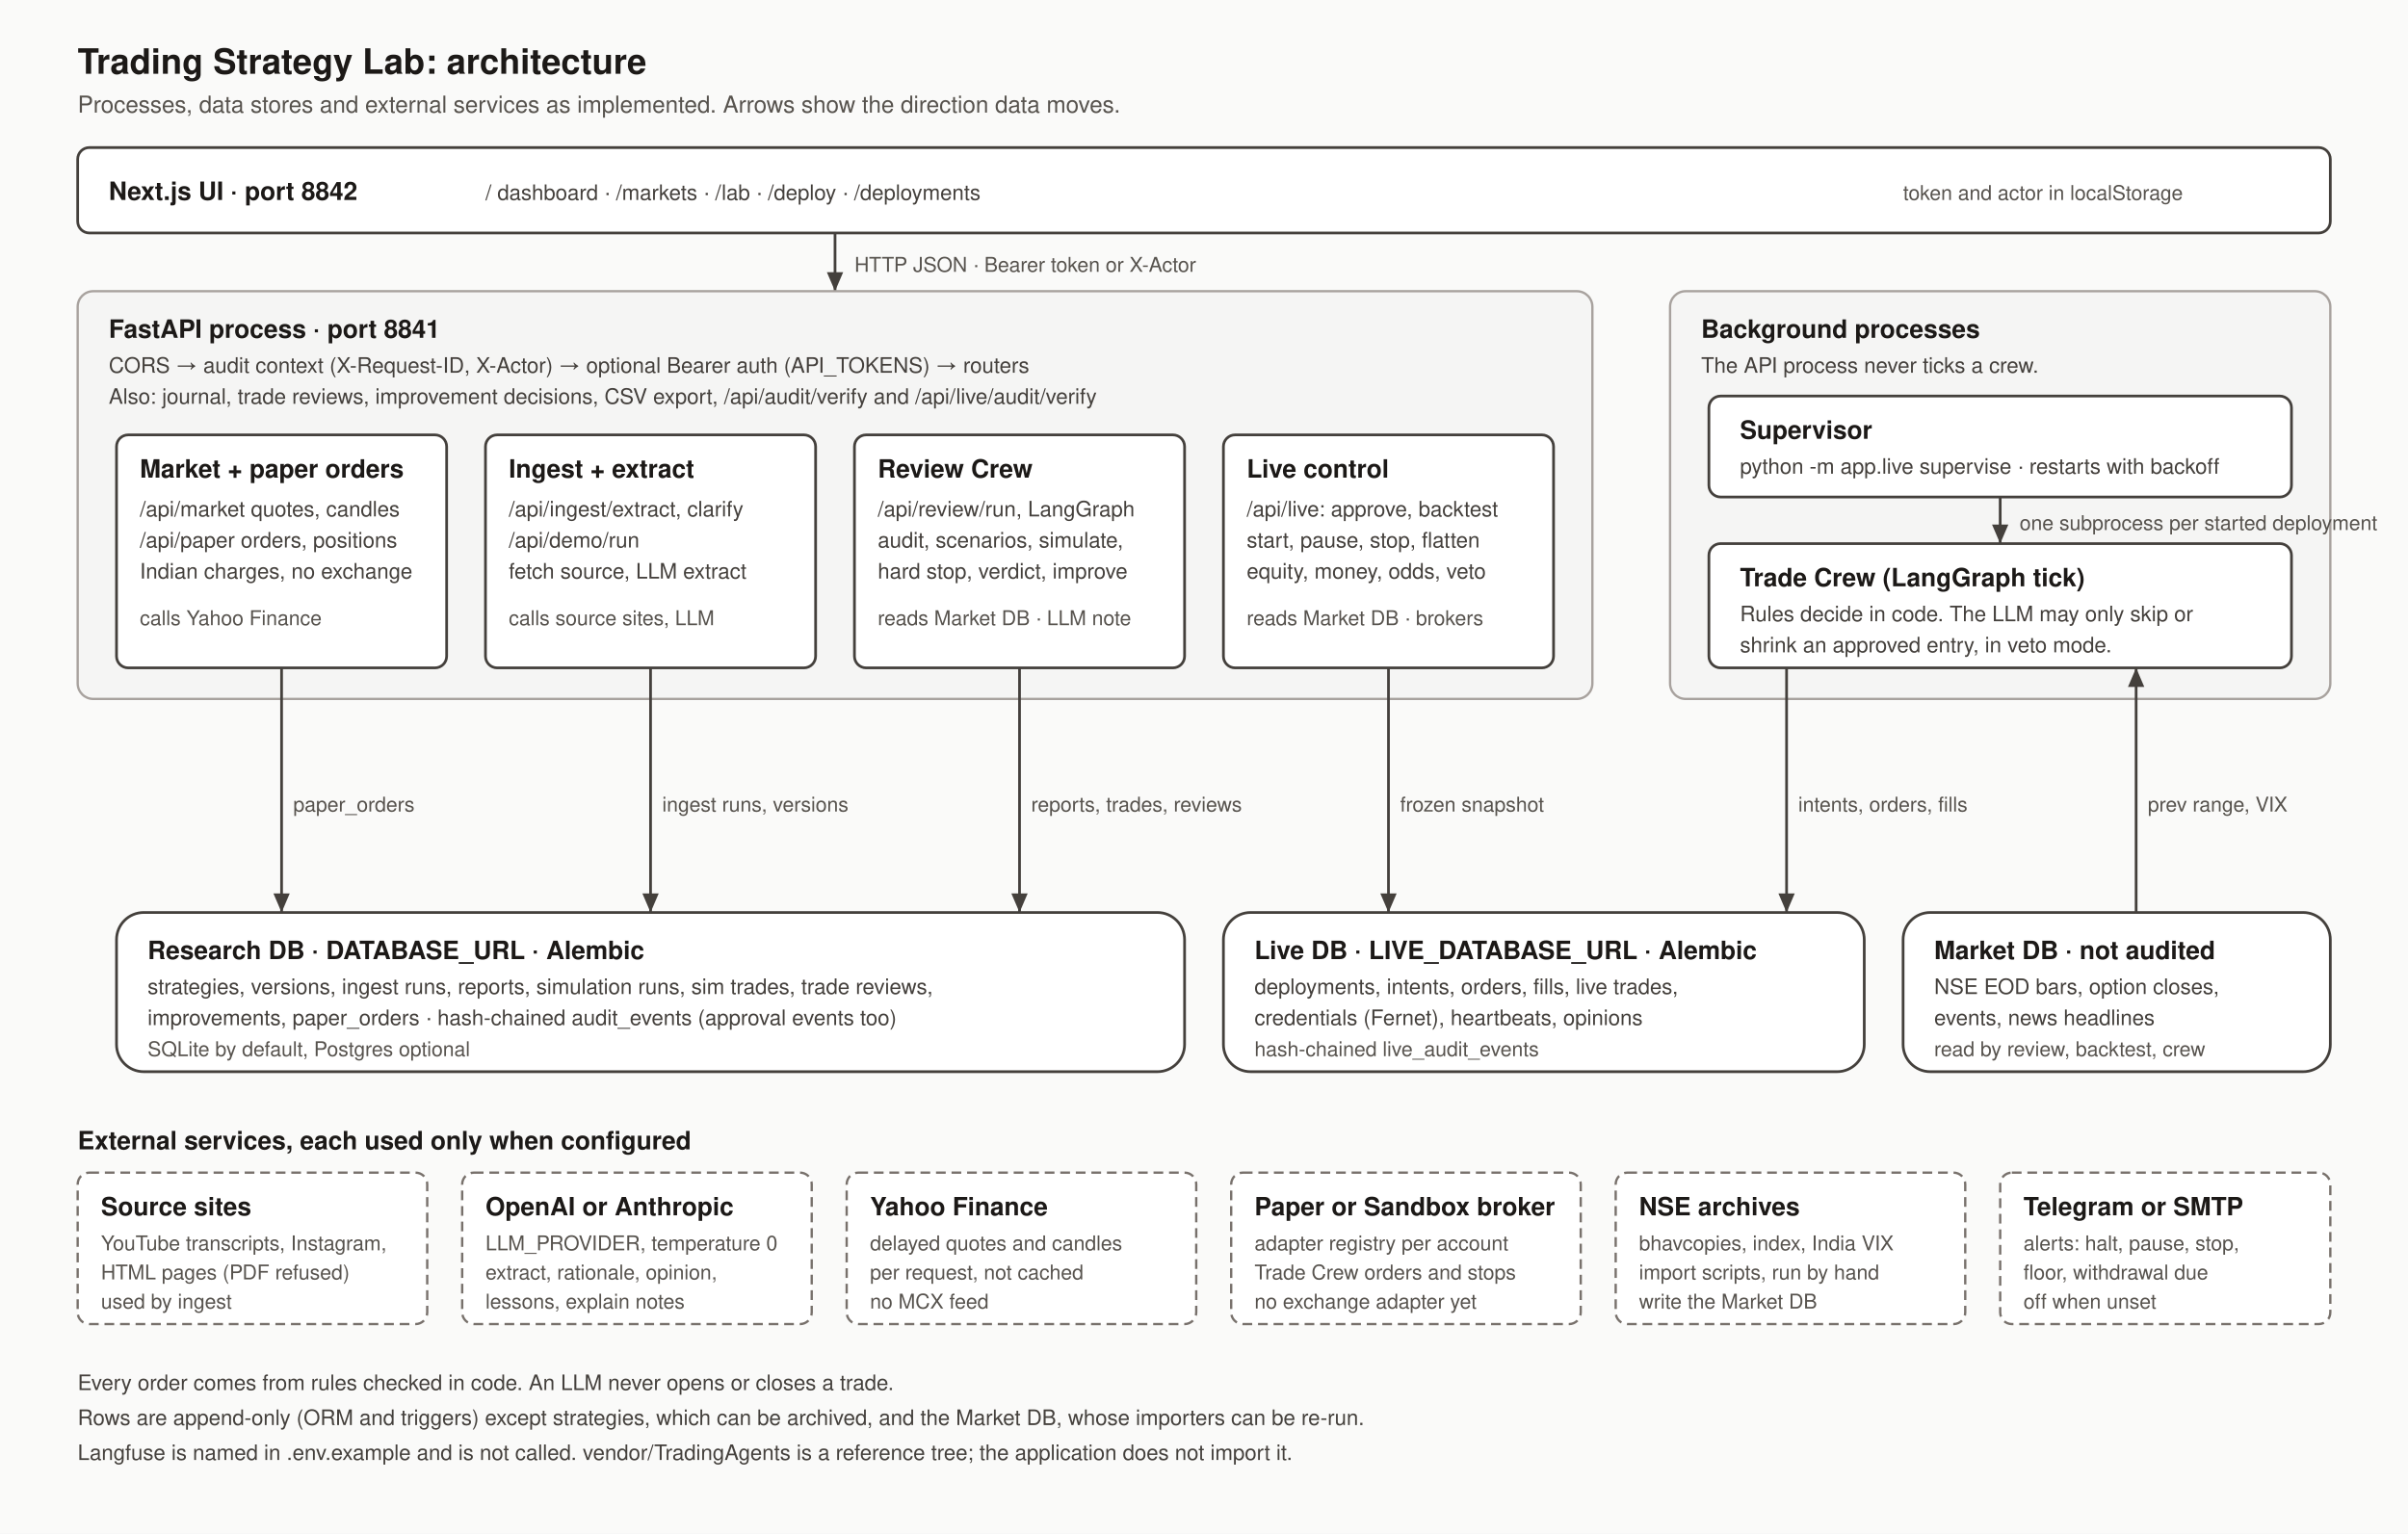
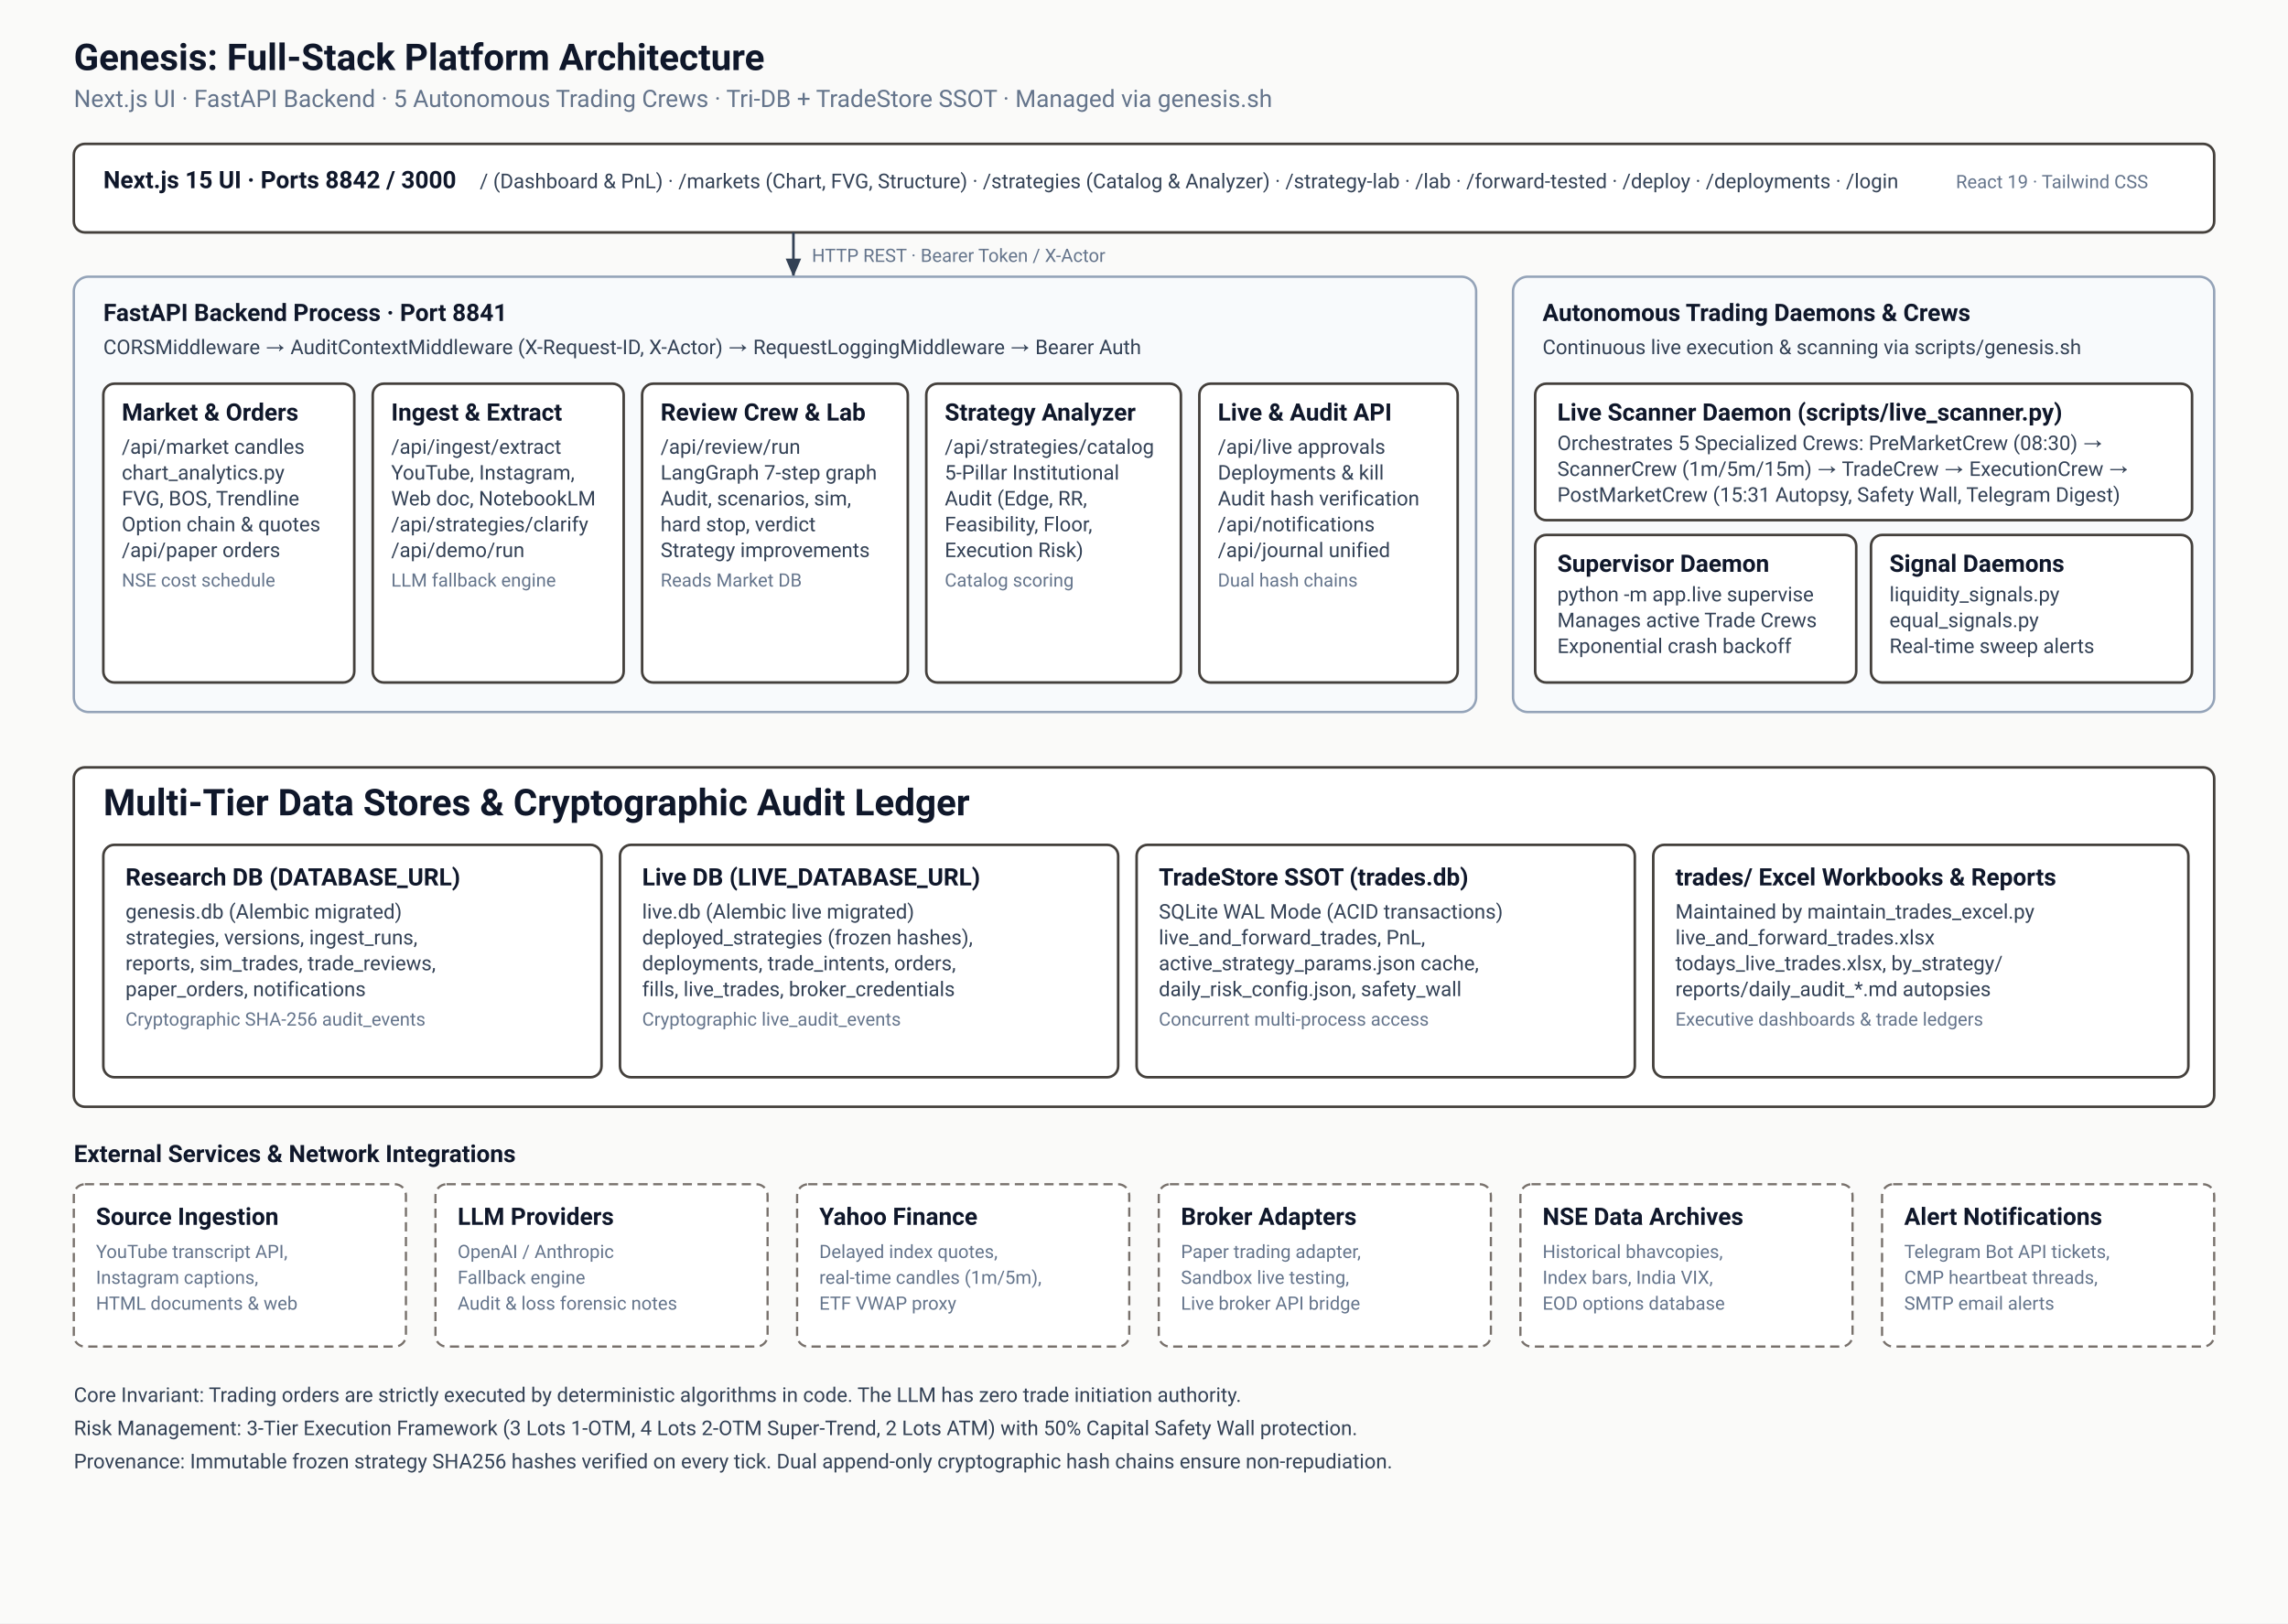
- <svg xmlns="http://www.w3.org/2000/svg" width="1240" height="790" viewBox="0 0 1240 790">
+ <svg xmlns="http://www.w3.org/2000/svg" width="1240" height="880" viewBox="0 0 1240 880">
  <style>
-     text { font-family: Helvetica, Arial, sans-serif; fill: #1c1917; }
-     .box { fill: #fff; stroke: #44403c; stroke-width: 1.4; }
-     .grp { fill: #f5f5f4; stroke: #a8a29e; stroke-width: 1.2; }
-     .ext { fill: #fff; stroke: #78716c; stroke-width: 1.2; stroke-dasharray: 5 3; }
-     .ln { stroke: #44403c; stroke-width: 1.4; fill: none; marker-end: url(#a); }
-     .h { font-size: 18px; font-weight: 700; }
-     .sub { font-size: 12px; fill: #57534e; }
-     .t { font-size: 13px; font-weight: 700; }
-     .s { font-size: 11px; fill: #44403c; }
-     .l { font-size: 10.5px; fill: #57534e; }
+     text { font-family: -apple-system, BlinkMacSystemFont, "Segoe UI", Roboto, Helvetica, Arial, sans-serif; fill: #1c1917; }
+     .box { fill: #fff; stroke: #44403c; stroke-width: 1.4; rx: 6px; }
+     .grp { fill: #f8fafc; stroke: #94a3b8; stroke-width: 1.3; rx: 8px; }
+     .ext { fill: #fff; stroke: #78716c; stroke-width: 1.2; stroke-dasharray: 5 3; rx: 6px; }
+     .ln { stroke: #334155; stroke-width: 1.4; fill: none; marker-end: url(#arr); }
+     .h { font-size: 20px; font-weight: 700; fill: #0f172a; }
+     .sub { font-size: 13px; fill: #64748b; }
+     .t { font-size: 13px; font-weight: 700; fill: #0f172a; }
+     .s { font-size: 11px; fill: #334155; }
+     .l { font-size: 10px; fill: #64748b; }
  </style>
  <defs>
-     <marker id="a" markerWidth="8" markerHeight="8" refX="7" refY="3" orient="auto">
-       <path d="M0,0 L7,3 L0,6 Z" fill="#44403c" />
+     <marker id="arr" markerWidth="8" markerHeight="8" refX="7" refY="3" orient="auto">
+       <path d="M0,0 L7,3 L0,6 Z" fill="#334155" />
    </marker>
  </defs>
-   <rect width="1240" height="790" fill="#fafaf9" />
-   <text x="40" y="38" class="h">Trading Strategy Lab: architecture</text>
-   <text x="40" y="58" class="sub">Processes, data stores and external services as implemented. Arrows show the direction data moves.</text>
-   <rect class="box" x="40" y="76" width="1160" height="44" rx="6" />
-   <text x="56" y="103" class="t">Next.js UI · port 8842</text>
-   <text x="250" y="103" class="s">/ dashboard  ·  /markets  ·  /lab  ·  /deploy  ·  /deployments</text>
-   <text x="980" y="103" class="l">token and actor in localStorage</text>
-   <path class="ln" d="M430 120 V150" />
-   <text x="440" y="140" class="l">HTTP JSON · Bearer token or X-Actor</text>
-   <rect class="grp" x="40" y="150" width="780" height="210" rx="8" />
-   <text x="56" y="174" class="t">FastAPI process · port 8841</text>
-   <text x="56" y="192" class="s">CORS → audit context (X-Request-ID, X-Actor) → optional Bearer auth (API_TOKENS) → routers</text>
-   <text x="56" y="208" class="s">Also: journal, trade reviews, improvement decisions, CSV export, /api/audit/verify and /api/live/audit/verify</text>
-   <rect class="box" x="60" y="224" width="170" height="120" rx="6" />
-   <text x="72" y="246" class="t">Market + paper orders</text>
-   <text x="72" y="266" class="s">/api/market quotes, candles</text>
-   <text x="72" y="282" class="s">/api/paper orders, positions</text>
-   <text x="72" y="298" class="s">Indian charges, no exchange</text>
-   <text x="72" y="322" class="l">calls Yahoo Finance</text>
-   <rect class="box" x="250" y="224" width="170" height="120" rx="6" />
-   <text x="262" y="246" class="t">Ingest + extract</text>
-   <text x="262" y="266" class="s">/api/ingest/extract, clarify</text>
-   <text x="262" y="282" class="s">/api/demo/run</text>
-   <text x="262" y="298" class="s">fetch source, LLM extract</text>
-   <text x="262" y="322" class="l">calls source sites, LLM</text>
-   <rect class="box" x="440" y="224" width="170" height="120" rx="6" />
-   <text x="452" y="246" class="t">Review Crew</text>
-   <text x="452" y="266" class="s">/api/review/run, LangGraph</text>
-   <text x="452" y="282" class="s">audit, scenarios, simulate,</text>
-   <text x="452" y="298" class="s">hard stop, verdict, improve</text>
-   <text x="452" y="322" class="l">reads Market DB · LLM note</text>
-   <rect class="box" x="630" y="224" width="170" height="120" rx="6" />
-   <text x="642" y="246" class="t">Live control</text>
-   <text x="642" y="266" class="s">/api/live: approve, backtest</text>
-   <text x="642" y="282" class="s">start, pause, stop, flatten</text>
-   <text x="642" y="298" class="s">equity, money, odds, veto</text>
-   <text x="642" y="322" class="l">reads Market DB · brokers</text>
-   <rect class="grp" x="860" y="150" width="340" height="210" rx="8" />
-   <text x="876" y="174" class="t">Background processes</text>
-   <text x="876" y="192" class="s">The API process never ticks a crew.</text>
-   <rect class="box" x="880" y="204" width="300" height="52" rx="6" />
-   <text x="896" y="226" class="t">Supervisor</text>
-   <text x="896" y="244" class="s">python -m app.live supervise · restarts with backoff</text>
-   <path class="ln" d="M1030 256 V280" />
-   <text x="1040" y="273" class="l">one subprocess per started deployment</text>
-   <rect class="box" x="880" y="280" width="300" height="64" rx="6" />
-   <text x="896" y="302" class="t">Trade Crew (LangGraph tick)</text>
-   <text x="896" y="320" class="s">Rules decide in code. The LLM may only skip or</text>
-   <text x="896" y="336" class="s">shrink an approved entry, in veto mode.</text>
-   <path class="ln" d="M145 344 V470" />
-   <text x="151" y="418" class="l">paper_orders</text>
-   <path class="ln" d="M335 344 V470" />
-   <text x="341" y="418" class="l">ingest runs, versions</text>
-   <path class="ln" d="M525 344 V470" />
-   <text x="531" y="418" class="l">reports, trades, reviews</text>
-   <path class="ln" d="M715 344 V470" />
-   <text x="721" y="418" class="l">frozen snapshot</text>
-   <path class="ln" d="M920 344 V470" />
-   <text x="926" y="418" class="l">intents, orders, fills</text>
-   <path class="ln" d="M1100 470 V344" />
-   <text x="1106" y="418" class="l">prev range, VIX</text>
-   <rect class="box" x="60" y="470" width="550" height="82" rx="14" />
-   <text x="76" y="494" class="t">Research DB · DATABASE_URL · Alembic</text>
-   <text x="76" y="512" class="s">strategies, versions, ingest runs, reports, simulation runs, sim trades, trade reviews,</text>
-   <text x="76" y="528" class="s">improvements, paper_orders · hash-chained audit_events (approval events too)</text>
-   <text x="76" y="544" class="l">SQLite by default, Postgres optional</text>
-   <rect class="box" x="630" y="470" width="330" height="82" rx="14" />
-   <text x="646" y="494" class="t">Live DB · LIVE_DATABASE_URL · Alembic</text>
-   <text x="646" y="512" class="s">deployments, intents, orders, fills, live trades,</text>
-   <text x="646" y="528" class="s">credentials (Fernet), heartbeats, opinions</text>
-   <text x="646" y="544" class="l">hash-chained live_audit_events</text>
-   <rect class="box" x="980" y="470" width="220" height="82" rx="14" />
-   <text x="996" y="494" class="t">Market DB · not audited</text>
-   <text x="996" y="512" class="s">NSE EOD bars, option closes,</text>
-   <text x="996" y="528" class="s">events, news headlines</text>
-   <text x="996" y="544" class="l">read by review, backtest, crew</text>
-   <text x="40" y="592" class="t">External services, each used only when configured</text>
-   <rect class="ext" x="40" y="604" width="180" height="78" rx="6" />
-   <text x="52" y="626" class="t">Source sites</text>
-   <text x="52" y="644" class="l">YouTube transcripts, Instagram,</text>
-   <text x="52" y="659" class="l">HTML pages (PDF refused)</text>
-   <text x="52" y="674" class="l">used by ingest</text>
-   <rect class="ext" x="238" y="604" width="180" height="78" rx="6" />
-   <text x="250" y="626" class="t">OpenAI or Anthropic</text>
-   <text x="250" y="644" class="l">LLM_PROVIDER, temperature 0</text>
-   <text x="250" y="659" class="l">extract, rationale, opinion,</text>
-   <text x="250" y="674" class="l">lessons, explain notes</text>
-   <rect class="ext" x="436" y="604" width="180" height="78" rx="6" />
-   <text x="448" y="626" class="t">Yahoo Finance</text>
-   <text x="448" y="644" class="l">delayed quotes and candles</text>
-   <text x="448" y="659" class="l">per request, not cached</text>
-   <text x="448" y="674" class="l">no MCX feed</text>
-   <rect class="ext" x="634" y="604" width="180" height="78" rx="6" />
-   <text x="646" y="626" class="t">Paper or Sandbox broker</text>
-   <text x="646" y="644" class="l">adapter registry per account</text>
-   <text x="646" y="659" class="l">Trade Crew orders and stops</text>
-   <text x="646" y="674" class="l">no exchange adapter yet</text>
-   <rect class="ext" x="832" y="604" width="180" height="78" rx="6" />
-   <text x="844" y="626" class="t">NSE archives</text>
-   <text x="844" y="644" class="l">bhavcopies, index, India VIX</text>
-   <text x="844" y="659" class="l">import scripts, run by hand</text>
-   <text x="844" y="674" class="l">write the Market DB</text>
-   <rect class="ext" x="1030" y="604" width="170" height="78" rx="6" />
-   <text x="1042" y="626" class="t">Telegram or SMTP</text>
-   <text x="1042" y="644" class="l">alerts: halt, pause, stop,</text>
-   <text x="1042" y="659" class="l">floor, withdrawal due</text>
-   <text x="1042" y="674" class="l">off when unset</text>
-   <text x="40" y="716" class="s">Every order comes from rules checked in code. An LLM never opens or closes a trade.</text>
-   <text x="40" y="734" class="s">Rows are append-only (ORM and triggers) except strategies, which can be archived, and the Market DB, whose importers can be re-run.</text>
-   <text x="40" y="752" class="s">Langfuse is named in .env.example and is not called. vendor/TradingAgents is a reference tree; the application does not import it.</text>
+   <rect width="1240" height="880" fill="#fafaf9" />
+   <text x="40" y="38" class="h">Genesis: Full-Stack Platform Architecture</text>
+   <text x="40" y="58" class="sub">Next.js UI · FastAPI Backend · 5 Autonomous Trading Crews · Tri-DB + TradeStore SSOT · Managed via genesis.sh</text>
+   <rect class="box" x="40" y="78" width="1160" height="48" />
+   <text x="56" y="102" class="t">Next.js 15 UI · Ports 8842 / 3000</text>
+   <text x="260" y="102" class="s">/ (Dashboard &amp; PnL)  ·  /markets (Chart, FVG, Structure)  ·  /strategies (Catalog &amp; Analyzer)  ·  /strategy-lab  ·  /lab  ·  /forward-tested  ·  /deploy  ·  /deployments  ·  /login</text>
+   <text x="1060" y="102" class="l">React 19 · Tailwind CSS</text>
+   <path class="ln" d="M430 126 V150" />
+   <text x="440" y="142" class="l">HTTP REST · Bearer Token / X-Actor</text>
+   <rect class="grp" x="40" y="150" width="760" height="236" />
+   <text x="56" y="174" class="t">FastAPI Backend Process · Port 8841</text>
+   <text x="56" y="192" class="s">CORSMiddleware → AuditContextMiddleware (X-Request-ID, X-Actor) → RequestLoggingMiddleware → Bearer Auth</text>
+   <rect class="box" x="56" y="208" width="136" height="162" />
+   <text x="66" y="228" class="t">Market &amp; Orders</text>
+   <text x="66" y="246" class="s">/api/market candles</text>
+   <text x="66" y="260" class="s">chart_analytics.py</text>
+   <text x="66" y="274" class="s">FVG, BOS, Trendline</text>
+   <text x="66" y="288" class="s">Option chain &amp; quotes</text>
+   <text x="66" y="302" class="s">/api/paper orders</text>
+   <text x="66" y="318" class="l">NSE cost schedule</text>
+   <rect class="box" x="202" y="208" width="136" height="162" />
+   <text x="212" y="228" class="t">Ingest &amp; Extract</text>
+   <text x="212" y="246" class="s">/api/ingest/extract</text>
+   <text x="212" y="260" class="s">YouTube, Instagram,</text>
+   <text x="212" y="274" class="s">Web doc, NotebookLM</text>
+   <text x="212" y="288" class="s">/api/strategies/clarify</text>
+   <text x="212" y="302" class="s">/api/demo/run</text>
+   <text x="212" y="318" class="l">LLM fallback engine</text>
+   <rect class="box" x="348" y="208" width="144" height="162" />
+   <text x="358" y="228" class="t">Review Crew &amp; Lab</text>
+   <text x="358" y="246" class="s">/api/review/run</text>
+   <text x="358" y="260" class="s">LangGraph 7-step graph</text>
+   <text x="358" y="274" class="s">Audit, scenarios, sim,</text>
+   <text x="358" y="288" class="s">hard stop, verdict</text>
+   <text x="358" y="302" class="s">Strategy improvements</text>
+   <text x="358" y="318" class="l">Reads Market DB</text>
+   <rect class="box" x="502" y="208" width="138" height="162" />
+   <text x="512" y="228" class="t">Strategy Analyzer</text>
+   <text x="512" y="246" class="s">/api/strategies/catalog</text>
+   <text x="512" y="260" class="s">5-Pillar Institutional</text>
+   <text x="512" y="274" class="s">Audit (Edge, RR,</text>
+   <text x="512" y="288" class="s">Feasibility, Floor,</text>
+   <text x="512" y="302" class="s">Execution Risk)</text>
+   <text x="512" y="318" class="l">Catalog scoring</text>
+   <rect class="box" x="650" y="208" width="140" height="162" />
+   <text x="660" y="228" class="t">Live &amp; Audit API</text>
+   <text x="660" y="246" class="s">/api/live approvals</text>
+   <text x="660" y="260" class="s">Deployments &amp; kill</text>
+   <text x="660" y="274" class="s">Audit hash verification</text>
+   <text x="660" y="288" class="s">/api/notifications</text>
+   <text x="660" y="302" class="s">/api/journal unified</text>
+   <text x="660" y="318" class="l">Dual hash chains</text>
+   <rect class="grp" x="820" y="150" width="380" height="236" />
+   <text x="836" y="174" class="t">Autonomous Trading Daemons &amp; Crews</text>
+   <text x="836" y="192" class="s">Continuous live execution &amp; scanning via scripts/genesis.sh</text>
+   <rect class="box" x="832" y="208" width="356" height="74" />
+   <text x="844" y="228" class="t" fill="#15803d">Live Scanner Daemon (scripts/live_scanner.py)</text>
+   <text x="844" y="244" class="s">Orchestrates 5 Specialized Crews: PreMarketCrew (08:30) →</text>
+   <text x="844" y="258" class="s">ScannerCrew (1m/5m/15m) → TradeCrew → ExecutionCrew →</text>
+   <text x="844" y="272" class="s">PostMarketCrew (15:31 Autopsy, Safety Wall, Telegram Digest)</text>
+   <rect class="box" x="832" y="290" width="174" height="80" />
+   <text x="844" y="310" class="t">Supervisor Daemon</text>
+   <text x="844" y="326" class="s">python -m app.live supervise</text>
+   <text x="844" y="340" class="s">Manages active Trade Crews</text>
+   <text x="844" y="354" class="s">Exponential crash backoff</text>
+   <rect class="box" x="1014" y="290" width="174" height="80" />
+   <text x="1024" y="310" class="t">Signal Daemons</text>
+   <text x="1024" y="326" class="s">liquidity_signals.py</text>
+   <text x="1024" y="340" class="s">equal_signals.py</text>
+   <text x="1024" y="354" class="s">Real-time sweep alerts</text>
+   <rect class="box" x="40" y="416" width="1160" height="184" fill="#f8fafc" stroke="#475569" />
+   <text x="56" y="442" class="h" font-size="16px">Multi-Tier Data Stores &amp; Cryptographic Audit Ledger</text>
+   <rect class="box" x="56" y="458" width="270" height="126" />
+   <text x="68" y="480" class="t">Research DB (DATABASE_URL)</text>
+   <text x="68" y="498" class="s">genesis.db (Alembic migrated)</text>
+   <text x="68" y="512" class="s">strategies, versions, ingest_runs,</text>
+   <text x="68" y="526" class="s">reports, sim_trades, trade_reviews,</text>
+   <text x="68" y="540" class="s">paper_orders, notifications</text>
+   <text x="68" y="556" class="l">Cryptographic SHA-256 audit_events</text>
+   <rect class="box" x="336" y="458" width="270" height="126" />
+   <text x="348" y="480" class="t">Live DB (LIVE_DATABASE_URL)</text>
+   <text x="348" y="498" class="s">live.db (Alembic live migrated)</text>
+   <text x="348" y="512" class="s">deployed_strategies (frozen hashes),</text>
+   <text x="348" y="526" class="s">deployments, trade_intents, orders,</text>
+   <text x="348" y="540" class="s">fills, live_trades, broker_credentials</text>
+   <text x="348" y="556" class="l">Cryptographic live_audit_events</text>
+   <rect class="box" x="616" y="458" width="270" height="126" fill="#f0fdf4" stroke="#16a34a" />
+   <text x="628" y="480" class="t" fill="#15803d">TradeStore SSOT (trades.db)</text>
+   <text x="628" y="498" class="s">SQLite WAL Mode (ACID transactions)</text>
+   <text x="628" y="512" class="s">live_and_forward_trades, PnL,</text>
+   <text x="628" y="526" class="s">active_strategy_params.json cache,</text>
+   <text x="628" y="540" class="s">daily_risk_config.json, safety_wall</text>
+   <text x="628" y="556" class="l">Concurrent multi-process access</text>
+   <rect class="box" x="896" y="458" width="290" height="126" fill="#fef2f2" stroke="#dc2626" />
+   <text x="908" y="480" class="t" fill="#b91c1c">trades/ Excel Workbooks &amp; Reports</text>
+   <text x="908" y="498" class="s">Maintained by maintain_trades_excel.py</text>
+   <text x="908" y="512" class="s">live_and_forward_trades.xlsx</text>
+   <text x="908" y="526" class="s">todays_live_trades.xlsx, by_strategy/</text>
+   <text x="908" y="540" class="s">reports/daily_audit_*.md autopsies</text>
+   <text x="908" y="556" class="l">Executive dashboards &amp; trade ledgers</text>
+   <text x="40" y="630" class="t">External Services &amp; Network Integrations</text>
+   <rect class="ext" x="40" y="642" width="180" height="88" />
+   <text x="52" y="664" class="t">Source Ingestion</text>
+   <text x="52" y="682" class="l">YouTube transcript API,</text>
+   <text x="52" y="696" class="l">Instagram captions,</text>
+   <text x="52" y="710" class="l">HTML documents &amp; web</text>
+   <rect class="ext" x="236" y="642" width="180" height="88" />
+   <text x="248" y="664" class="t">LLM Providers</text>
+   <text x="248" y="682" class="l">OpenAI / Anthropic</text>
+   <text x="248" y="696" class="l">Fallback engine</text>
+   <text x="248" y="710" class="l">Audit &amp; loss forensic notes</text>
+   <rect class="ext" x="432" y="642" width="180" height="88" />
+   <text x="444" y="664" class="t">Yahoo Finance</text>
+   <text x="444" y="682" class="l">Delayed index quotes,</text>
+   <text x="444" y="696" class="l">real-time candles (1m/5m),</text>
+   <text x="444" y="710" class="l">ETF VWAP proxy</text>
+   <rect class="ext" x="628" y="642" width="180" height="88" />
+   <text x="640" y="664" class="t">Broker Adapters</text>
+   <text x="640" y="682" class="l">Paper trading adapter,</text>
+   <text x="640" y="696" class="l">Sandbox live testing,</text>
+   <text x="640" y="710" class="l">Live broker API bridge</text>
+   <rect class="ext" x="824" y="642" width="180" height="88" />
+   <text x="836" y="664" class="t">NSE Data Archives</text>
+   <text x="836" y="682" class="l">Historical bhavcopies,</text>
+   <text x="836" y="696" class="l">Index bars, India VIX,</text>
+   <text x="836" y="710" class="l">EOD options database</text>
+   <rect class="ext" x="1020" y="642" width="180" height="88" />
+   <text x="1032" y="664" class="t">Alert Notifications</text>
+   <text x="1032" y="682" class="l">Telegram Bot API tickets,</text>
+   <text x="1032" y="696" class="l">CMP heartbeat threads,</text>
+   <text x="1032" y="710" class="l">SMTP email alerts</text>
+   <text x="40" y="760" class="s">Core Invariant: Trading orders are strictly executed by deterministic algorithms in code. The LLM has zero trade initiation authority.</text>
+   <text x="40" y="778" class="s">Risk Management: 3-Tier Execution Framework (3 Lots 1-OTM, 4 Lots 2-OTM Super-Trend, 2 Lots ATM) with 50% Capital Safety Wall protection.</text>
+   <text x="40" y="796" class="s">Provenance: Immutable frozen strategy SHA256 hashes verified on every tick. Dual append-only cryptographic hash chains ensure non-repudiation.</text>
</svg>
